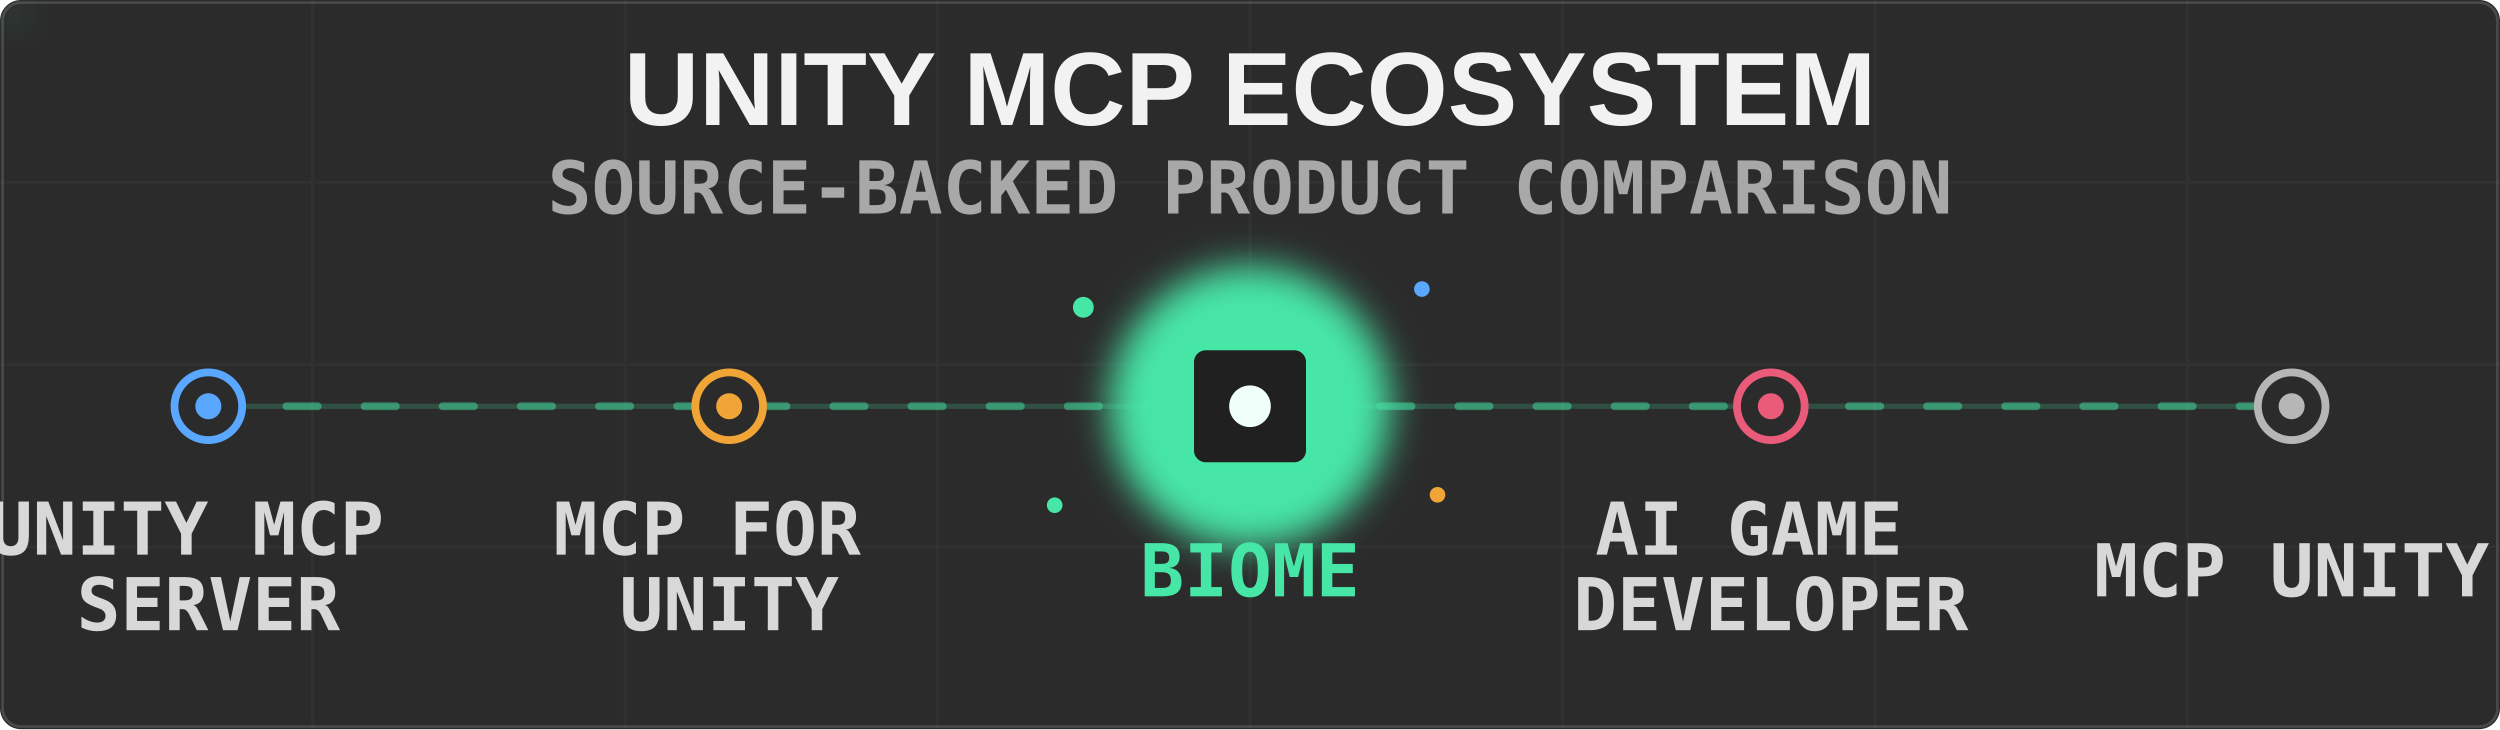
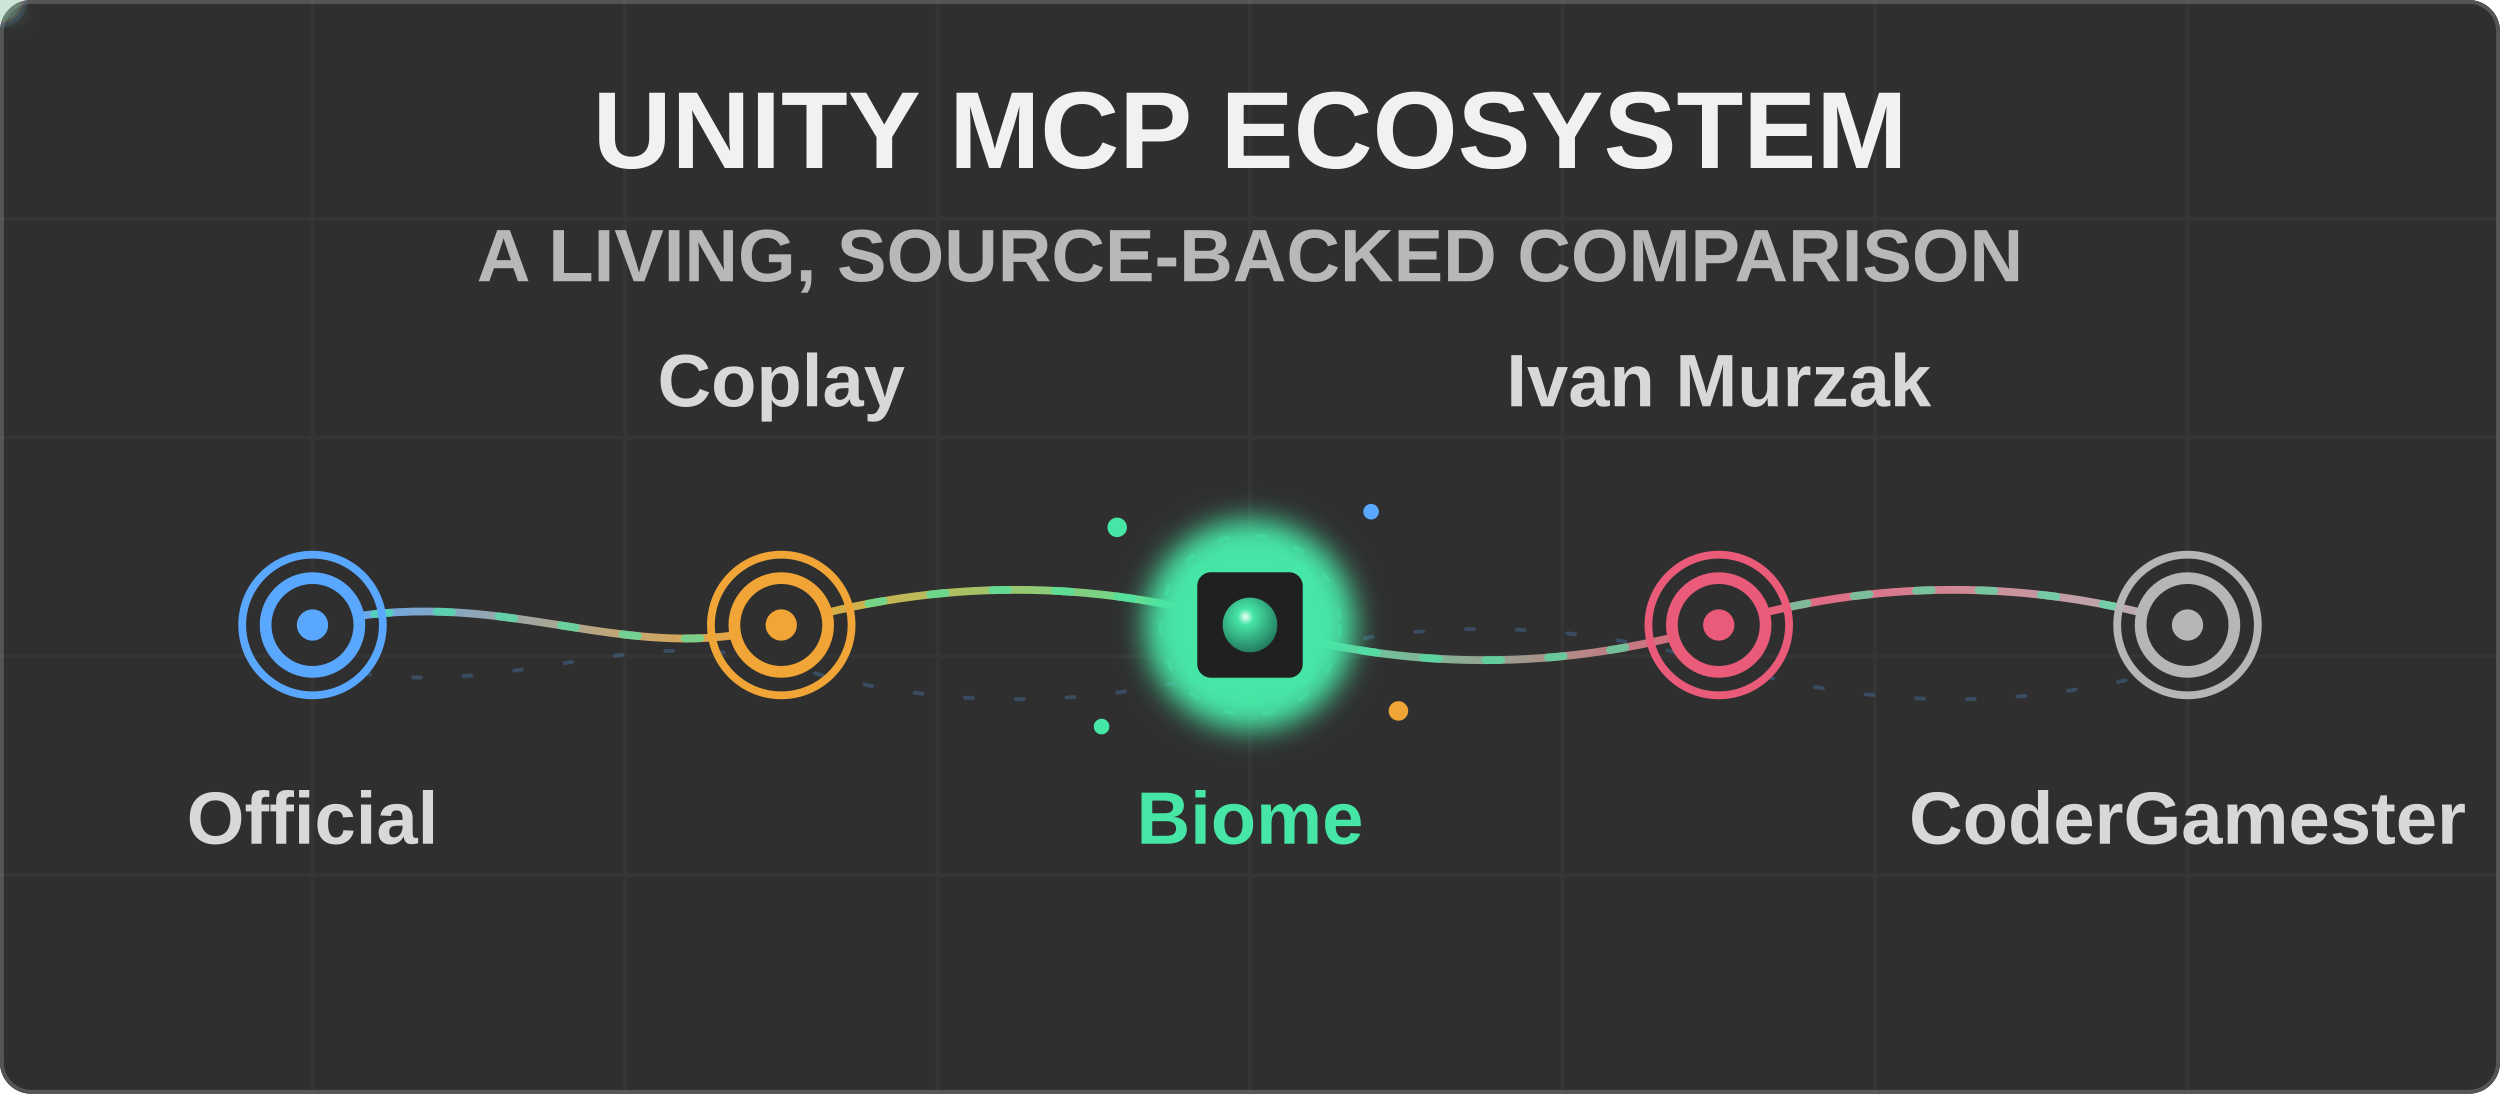
- <svg xmlns="http://www.w3.org/2000/svg" viewBox="0 0 960 280" width="960" height="280" role="img" aria-labelledby="comparison-title comparison-desc">
+ <svg xmlns="http://www.w3.org/2000/svg" viewBox="0 0 640 280" width="640" height="280" role="img" aria-labelledby="comparison-title comparison-desc">
  <defs>
-     <filter id="comparison-glow" x="-100%" y="-100%" width="300%" height="300%">
-       <feGaussianBlur stdDeviation="7" />
+     <filter id="comparison-soft-glow" x="-90%" y="-90%" width="280%" height="280%">
+       <feGaussianBlur stdDeviation="3.5" />
    </filter>
+     <linearGradient id="comparison-track-gradient" x1="0" y1="0" x2="1" y2="0">
+       <stop offset="0" stop-color="#59a7ff" />
+       <stop offset=".24" stop-color="#f0a536" />
+       <stop offset=".5" stop-color="#46e6a6" />
+       <stop offset=".76" stop-color="#e95b78" />
+       <stop offset="1" stop-color="#b6b6b6" />
+     </linearGradient>
+     <radialGradient id="comparison-core-gradient" cx=".42" cy=".35" r=".72">
+       <stop offset="0" stop-color="#effff9" />
+       <stop offset=".2" stop-color="#46e6a6" />
+       <stop offset="1" stop-color="#1f6f57" />
+     </radialGradient>
  </defs>
  <style>
+     .comparison-grid {
+       fill: none;
+       stroke: #8a8a8a;
+       stroke-width: 1;
+       opacity: .07;
+     }
    .comparison-track {
      fill: none;
+       stroke: url(#comparison-track-gradient);
+       stroke-width: 2;
+       stroke-linecap: round;
+     }
+     .comparison-flow {
+       fill: none;
      stroke: #46e6a6;
-       stroke-width: 3;
+       stroke-width: 2;
      stroke-linecap: round;
-       stroke-dasharray: 12 18;
-       opacity: .48;
-       animation: comparison-flow 4.2s linear infinite;
+       stroke-dasharray: 4 12;
+       opacity: .64;
+       animation: comparison-flow 3.8s linear infinite;
+     }
+     .comparison-undercurrent {
+       fill: none;
+       stroke: #59a7ff;
+       stroke-width: 1;
+       stroke-linecap: round;
+       stroke-dasharray: 2 11;
+       opacity: .24;
+       animation: comparison-undercurrent 5.6s linear infinite;
    }
    .comparison-node {
      transform-box: fill-box;
      transform-origin: center;
-       animation: comparison-node 4.6s ease-in-out infinite;
-     }
-     .comparison-node-b { animation-delay: -.8s; }
-     .comparison-node-c { animation-delay: -1.6s; }
-     .comparison-node-d { animation-delay: -2.4s; }
-     .comparison-core {
-       transform-box: fill-box;
-       transform-origin: center;
-       animation: comparison-core 2.9s ease-in-out infinite;
-     }
-     .comparison-aura {
-       transform-box: fill-box;
-       transform-origin: center;
-       animation: comparison-aura 2.9s ease-in-out infinite;
+       animation: comparison-node-breathe 4.4s ease-in-out infinite;
+     }
+     .comparison-node-b { animation-delay: -1.1s; animation-duration: 5.1s; }
+     .comparison-node-c { animation-delay: -2.3s; animation-duration: 4.7s; }
+     .comparison-node-d { animation-delay: -3.4s; animation-duration: 5.4s; }
+     .comparison-node-ring {
+       fill: none;
+       transform-box: fill-box;
+       transform-origin: center;
+       animation: comparison-ring 4.4s ease-out infinite;
+     }
+     .comparison-ring-b { animation-delay: -1.1s; animation-duration: 5.1s; }
+     .comparison-ring-c { animation-delay: -2.3s; animation-duration: 4.7s; }
+     .comparison-ring-d { animation-delay: -3.4s; animation-duration: 5.4s; }
+     .comparison-core-aura {
+       transform-box: fill-box;
+       transform-origin: center;
+       animation: comparison-core-aura 3.2s ease-in-out infinite;
+     }
+     .comparison-core-shell {
+       transform-box: fill-box;
+       transform-origin: center;
+       animation: comparison-core-shell 3.2s ease-in-out infinite;
+     }
+     .comparison-core-seed {
+       transform-box: fill-box;
+       transform-origin: center;
+       animation: comparison-core-seed 2.15s ease-in-out infinite;
+     }
+     .comparison-orbit {
+       fill: none;
+       stroke: #46e6a6;
+       stroke-width: 1;
+       stroke-dasharray: 3 7;
+       opacity: .42;
+       transform-box: fill-box;
+       transform-origin: center;
+       animation: comparison-orbit 7.4s linear infinite;
    }
    .comparison-spore {
      transform-box: fill-box;
      transform-origin: center;
-       animation: comparison-drift-a 4.8s ease-in-out infinite alternate;
+       animation: comparison-drift-a 4.9s ease-in-out infinite alternate;
    }
    .comparison-spore-b {
      animation-name: comparison-drift-b;
-       animation-duration: 5.7s;
-       animation-delay: -2.2s;
-     }
-     @keyframes comparison-flow { to { stroke-dashoffset: -60; } }
-     @keyframes comparison-node {
-       0%, 100% { opacity: .82; transform: translateY(0); }
-       50% { opacity: 1; transform: translateY(-3px); }
-     }
-     @keyframes comparison-core {
-       0%, 100% { transform: scale(.94) rotate(45deg); }
-       50% { transform: scale(1.08) rotate(45deg); }
-     }
-     @keyframes comparison-aura {
-       0%, 100% { opacity: .14; transform: scale(.82); }
-       50% { opacity: .44; transform: scale(1.18); }
+       animation-duration: 6.1s;
+       animation-delay: -2.7s;
+     }
+     .comparison-spore-c {
+       animation-name: comparison-drift-c;
+       animation-duration: 5.6s;
+       animation-delay: -1.6s;
+     }
+     .comparison-spore-phase {
+       animation-delay: -4.4s;
+       animation-duration: 5.3s;
+     }
+     .comparison-label {
+       transform-box: fill-box;
+       transform-origin: center;
+       animation: comparison-label-float 5.2s ease-in-out infinite;
+     }
+     .comparison-label-b { animation-delay: -.9s; animation-duration: 5.8s; }
+     .comparison-label-c { animation-delay: -2.1s; animation-duration: 5.5s; }
+     .comparison-label-d { animation-delay: -3.2s; animation-duration: 6.1s; }
+     .comparison-label-e { animation-delay: -4.3s; animation-duration: 5.7s; }
+     .comparison-scan {
+       fill: #46e6a6;
+       opacity: .05;
+       animation: comparison-scan 6.8s ease-in-out infinite;
+     }
+     @keyframes comparison-flow {
+       to { stroke-dashoffset: -48; }
+     }
+     @keyframes comparison-undercurrent {
+       to { stroke-dashoffset: 52; }
+     }
+     @keyframes comparison-node-breathe {
+       0%, 100% { opacity: .86; transform: translateY(0) scale(.96); }
+       48% { opacity: 1; transform: translateY(-2px) scale(1.05); }
+     }
+     @keyframes comparison-ring {
+       0% { opacity: .58; transform: scale(.72); }
+       68%, 100% { opacity: 0; transform: scale(1.38); }
+     }
+     @keyframes comparison-core-aura {
+       0%, 100% { opacity: .18; transform: scale(.84); }
+       52% { opacity: .46; transform: scale(1.16); }
+     }
+     @keyframes comparison-core-shell {
+       0%, 100% { transform: rotate(45deg) scale(.95); }
+       50% { transform: rotate(45deg) scale(1.07); }
+     }
+     @keyframes comparison-core-seed {
+       0%, 100% { opacity: .78; transform: scale(.78); }
+       46% { opacity: 1; transform: scale(1.18); }
+     }
+     @keyframes comparison-orbit {
+       to { transform: rotate(360deg); stroke-dashoffset: -30; }
    }
    @keyframes comparison-drift-a {
-       0% { opacity: .16; transform: translate(-8px, 6px) scale(.72); }
-       55% { opacity: .82; transform: translate(10px, -8px) scale(1.18); }
-       100% { opacity: .26; transform: translate(17px, 5px) scale(.8); }
+       0% { opacity: .18; transform: translate(-4px, 3px) scale(.72); }
+       53% { opacity: .86; transform: translate(7px, -7px) scale(1.16); }
+       100% { opacity: .28; transform: translate(12px, 4px) scale(.82); }
    }
    @keyframes comparison-drift-b {
-       0% { opacity: .14; transform: translate(8px, -6px) scale(.74); }
-       50% { opacity: .72; transform: translate(-12px, 9px) scale(1.14); }
-       100% { opacity: .24; transform: translate(5px, -11px) scale(.8); }
+       0% { opacity: .16; transform: translate(5px, -3px) scale(.76); }
+       48% { opacity: .76; transform: translate(-9px, 7px) scale(1.12); }
+       100% { opacity: .24; transform: translate(3px, -9px) scale(.8); }
+     }
+     @keyframes comparison-drift-c {
+       0% { opacity: .2; transform: translate(-2px, -5px) scale(.7); }
+       58% { opacity: .82; transform: translate(8px, 5px) scale(1.2); }
+       100% { opacity: .3; transform: translate(-7px, 8px) scale(.86); }
+     }
+     @keyframes comparison-scan {
+       0%, 100% { opacity: 0; transform: translateX(-80px); }
+       15% { opacity: .07; }
+       75% { opacity: .04; }
+       88% { opacity: 0; transform: translateX(720px); }
+     }
+     @keyframes comparison-label-float {
+       0%, 100% { transform: translateY(0); }
+       43% { transform: translateY(-2px); }
+       72% { transform: translateY(1px); }
    }
    @media (prefers-reduced-motion: reduce) {
-       .comparison-track, .comparison-node, .comparison-core, .comparison-aura,
-       .comparison-spore {
+       .comparison-flow, .comparison-undercurrent, .comparison-node,
+       .comparison-node-ring, .comparison-core-aura, .comparison-core-shell,
+       .comparison-core-seed, .comparison-orbit, .comparison-spore,
+       .comparison-scan, .comparison-label {
        animation: none !important;
      }
-       .comparison-track { stroke-dasharray: none; opacity: .62; }
-       .comparison-core { transform: rotate(45deg); }
-       .comparison-aura { opacity: .22; }
-       .comparison-spore { opacity: .28; }
-       .motion-particle { display: none; }
+       .comparison-flow { stroke-dasharray: none; opacity: .38; }
+       .comparison-undercurrent { stroke-dasharray: none; opacity: .15; }
+       .comparison-node { transform: none; opacity: 1; }
+       .comparison-node-ring { opacity: .2; transform: none; }
+       .comparison-core-aura { opacity: .24; transform: none; }
+       .comparison-core-shell { transform: rotate(45deg); }
+       .comparison-core-seed { opacity: 1; transform: none; }
+       .comparison-orbit { opacity: .34; transform: none; }
+       .comparison-spore { opacity: .36; transform: none; }
+       .comparison-label { transform: none; }
+       .comparison-scan, .motion-particle { display: none; }
    }
  </style>
-   <rect width="960" height="280" rx="8" fill="#2b2b2b" />
-   <rect x="1" y="1" width="958" height="278" rx="7" fill="none" stroke="#4a4a4a" />
-   <g stroke="#777" stroke-width="1" opacity=".08">
-     <path d="M0 70H960M0 140H960M0 210H960" />
-     <path d="M120 0V280M240 0V280M360 0V280M480 0V280M600 0V280M720 0V280M840 0V280" />
-   </g>
-   <text x="480" y="48" text-anchor="middle" fill="#f2f2f2" font-size="40" font-weight="700" data-mobile-critical="true" font-family="'Segoe UI', 'Helvetica Neue', Arial, sans-serif">UNITY MCP ECOSYSTEM</text>
-   <text x="480" y="82" text-anchor="middle" fill="#a8a8a8" font-size="28" font-weight="600" data-mobile-critical="true" font-family="ui-monospace, SFMono-Regular, Menlo, Consolas, monospace">SOURCE-BACKED PRODUCT COMPARISON</text>
-   <path d="M80 156H880" stroke="#46e6a6" stroke-width="2" opacity=".2" />
-   <path class="comparison-track" d="M80 156H880" />
-   <circle class="motion-particle" r="6" fill="#46e6a6" filter="url(#comparison-glow)">
-     <animateMotion dur="5.2s" repeatCount="indefinite" path="M80 156H880" />
-   </circle>
-   <g class="comparison-node">
-     <circle cx="80" cy="156" r="13" fill="#2b2b2b" stroke="#59a7ff" stroke-width="3" />
-     <circle cx="80" cy="156" r="5" fill="#59a7ff" />
-   </g>
-   <g class="comparison-node comparison-node-b">
-     <circle cx="280" cy="156" r="13" fill="#2b2b2b" stroke="#f0a536" stroke-width="3" />
-     <circle cx="280" cy="156" r="5" fill="#f0a536" />
-   </g>
-   <g>
-     <circle class="comparison-aura" cx="480" cy="156" r="54" fill="#46e6a6" filter="url(#comparison-glow)" />
-     <rect class="comparison-core" x="457" y="133" width="46" height="46" rx="6" fill="#202020" stroke="#46e6a6" stroke-width="3" />
-     <circle cx="480" cy="156" r="8" fill="#effff9" />
-   </g>
-   <g class="comparison-node comparison-node-c">
-     <circle cx="680" cy="156" r="13" fill="#2b2b2b" stroke="#e95b78" stroke-width="3" />
-     <circle cx="680" cy="156" r="5" fill="#e95b78" />
-   </g>
-   <g class="comparison-node comparison-node-d">
-     <circle cx="880" cy="156" r="13" fill="#2b2b2b" stroke="#b6b6b6" stroke-width="3" />
-     <circle cx="880" cy="156" r="5" fill="#b6b6b6" />
-   </g>
-   <g fill="#d8d8d8" font-size="28" font-weight="700" text-anchor="middle" font-family="ui-monospace, SFMono-Regular, Menlo, Consolas, monospace">
-     <text x="80" y="213" font-size="28" data-mobile-critical="true">
-       <tspan x="80" textLength="140" lengthAdjust="spacingAndGlyphs">UNITY MCP</tspan>
-       <tspan x="80" dy="29">SERVER</tspan>
-     </text>
-     <text x="280" y="213" font-size="28" data-mobile-critical="true">
-       <tspan x="280">MCP FOR</tspan>
-       <tspan x="280" dy="29">UNITY</tspan>
-     </text>
-     <text x="480" y="229" fill="#46e6a6" font-size="28" data-mobile-critical="true">BIOME</text>
-     <text x="680" y="213" font-size="28" data-mobile-critical="true">
-       <tspan x="680">AI GAME</tspan>
-       <tspan x="680" dy="29">DEVELOPER</tspan>
-     </text>
-     <text x="880" y="229" font-size="28" textLength="140" lengthAdjust="spacingAndGlyphs" data-mobile-critical="true">MCP UNITY</text>
-   </g>
-   <circle class="comparison-spore" cx="416" cy="118" r="4" fill="#46e6a6" />
-   <circle class="comparison-spore comparison-spore-b" cx="546" cy="111" r="3" fill="#59a7ff" />
-   <circle class="comparison-spore" cx="552" cy="190" r="3" fill="#f0a536" />
-   <circle class="comparison-spore comparison-spore-b" cx="405" cy="194" r="3" fill="#46e6a6" />
+   <rect width="640" height="280" rx="8" fill="#2f2f2f" />
+   <rect x=".5" y=".5" width="639" height="279" rx="7.5" fill="none" stroke="#555" />
+   <g class="comparison-grid">
+     <path d="M0 56H640M0 112H640M0 168H640M0 224H640" />
+     <path d="M80 0V280M160 0V280M240 0V280M320 0V280M400 0V280M480 0V280M560 0V280" />
+   </g>
+   <rect class="comparison-scan" x="-32" y="1" width="32" height="278" />
+   <g fill="#f1f1f1" text-anchor="middle" font-family="-apple-system, BlinkMacSystemFont, 'Segoe UI', Arial, sans-serif">
+     <text x="320" y="43" font-size="28" font-weight="800" data-mobile-critical="true">UNITY MCP ECOSYSTEM</text>
+     <text x="320" y="72" fill="#b8b8b8" font-size="19" font-weight="600" data-mobile-critical="true">A LIVING, SOURCE-BACKED COMPARISON</text>
+   </g>
+   <path class="comparison-undercurrent" d="M80 170C128 182 160 158 200 170S280 182 320 170 400 158 440 170 520 182 560 170" />
+   <path class="comparison-track" d="M80 160C128 148 160 172 200 160S280 148 320 160 400 172 440 160 520 148 560 160" />
+   <path class="comparison-flow" d="M80 160C128 148 160 172 200 160S280 148 320 160 400 172 440 160 520 148 560 160" />
+   <g class="motion-particle comparison-firefly" aria-hidden="true">
+     <circle r="7" fill="#59a7ff" opacity=".15" />
+     <circle r="3.5" fill="#59a7ff" filter="url(#comparison-soft-glow)" />
+     <animateMotion dur="11.4s" begin="-2.8s" repeatCount="indefinite" path="M80 160C128 148 160 172 200 160S280 148 320 160 400 172 440 160 520 148 560 160C520 172 480 148 440 160S360 172 320 160 240 148 200 160 128 172 80 160" />
+   </g>
+   <g class="motion-particle comparison-firefly" aria-hidden="true">
+     <circle r="6" fill="#f0a536" opacity=".14" />
+     <circle r="3" fill="#f0a536" filter="url(#comparison-soft-glow)" />
+     <animateMotion dur="13.2s" begin="-9.7s" repeatCount="indefinite" path="M560 170C520 182 480 158 440 170S360 182 320 170 240 158 200 170 128 182 80 170C128 158 160 182 200 170S280 158 320 170 400 182 440 170 520 158 560 170" />
+   </g>
+   <g class="motion-particle comparison-firefly" aria-hidden="true">
+     <circle r="5.4" fill="#46e6a6" opacity=".14" />
+     <circle r="2.6" fill="#46e6a6" filter="url(#comparison-soft-glow)" />
+     <animateMotion dur="9.8s" begin="-6.3s" repeatCount="indefinite" path="M80 160Q110 148 140 160T200 160T260 160T320 160T380 160T440 160T500 160T560 160Q530 172 500 160T440 160T380 160T320 160T260 160T200 160T140 160T80 160" />
+   </g>
+   <g>
+     <circle class="comparison-node-ring" cx="80" cy="160" r="18" stroke="#59a7ff" stroke-width="2" />
+     <g class="comparison-node">
+       <circle cx="80" cy="160" r="12" fill="#2f2f2f" stroke="#59a7ff" stroke-width="3" />
+       <circle cx="80" cy="160" r="4" fill="#59a7ff" />
+     </g>
+   </g>
+   <g>
+     <circle class="comparison-node-ring comparison-ring-b" cx="200" cy="160" r="18" stroke="#f0a536" stroke-width="2" />
+     <g class="comparison-node comparison-node-b">
+       <circle cx="200" cy="160" r="12" fill="#2f2f2f" stroke="#f0a536" stroke-width="3" />
+       <circle cx="200" cy="160" r="4" fill="#f0a536" />
+     </g>
+   </g>
+   <g>
+     <circle class="comparison-core-aura" cx="320" cy="160" r="27" fill="#46e6a6" filter="url(#comparison-soft-glow)" />
+     <circle class="comparison-orbit" cx="320" cy="160" r="23" />
+     <rect class="comparison-core-shell" x="305" y="145" width="30" height="30" rx="5" fill="#202020" stroke="#46e6a6" stroke-width="3" />
+     <circle class="comparison-core-seed" cx="320" cy="160" r="7" fill="url(#comparison-core-gradient)" />
+     <circle class="comparison-spore" cx="286" cy="135" r="2.5" fill="#46e6a6" />
+     <circle class="comparison-spore comparison-spore-b" cx="351" cy="131" r="2" fill="#59a7ff" />
+     <circle class="comparison-spore comparison-spore-c" cx="358" cy="182" r="2.5" fill="#f0a536" />
+     <circle class="comparison-spore comparison-spore-b comparison-spore-phase" cx="282" cy="186" r="2" fill="#46e6a6" />
+   </g>
+   <g>
+     <circle class="comparison-node-ring comparison-ring-c" cx="440" cy="160" r="18" stroke="#e95b78" stroke-width="2" />
+     <g class="comparison-node comparison-node-c">
+       <circle cx="440" cy="160" r="12" fill="#2f2f2f" stroke="#e95b78" stroke-width="3" />
+       <circle cx="440" cy="160" r="4" fill="#e95b78" />
+     </g>
+   </g>
+   <g>
+     <circle class="comparison-node-ring comparison-ring-d" cx="560" cy="160" r="18" stroke="#b6b6b6" stroke-width="2" />
+     <g class="comparison-node comparison-node-d">
+       <circle cx="560" cy="160" r="12" fill="#2f2f2f" stroke="#b6b6b6" stroke-width="3" />
+       <circle cx="560" cy="160" r="4" fill="#b6b6b6" />
+     </g>
+   </g>
+   <g text-anchor="middle" font-family="-apple-system, BlinkMacSystemFont, 'Segoe UI', Arial, sans-serif" font-weight="700">
+     <text class="comparison-label" x="80" y="216" fill="#d8d8d8" font-size="19" data-mobile-critical="true">
+       <tspan x="80">Official</tspan>
+     </text>
+     <text class="comparison-label comparison-label-b" x="200" y="104" fill="#d8d8d8" font-size="19" data-mobile-critical="true">
+       <tspan x="200">Coplay</tspan>
+     </text>
+     <text class="comparison-label comparison-label-c" x="320" y="216" fill="#46e6a6" font-size="19" data-mobile-critical="true">
+       <tspan x="320">Biome</tspan>
+     </text>
+     <text class="comparison-label comparison-label-d" x="440" y="104" fill="#d8d8d8" font-size="19" data-mobile-critical="true">
+       <tspan x="440">Ivan Murzak</tspan>
+     </text>
+     <text class="comparison-label comparison-label-e" x="560" y="216" fill="#d8d8d8" font-size="19" data-mobile-critical="true">
+       <tspan x="560">CoderGamester</tspan>
+     </text>
+   </g>
</svg>
